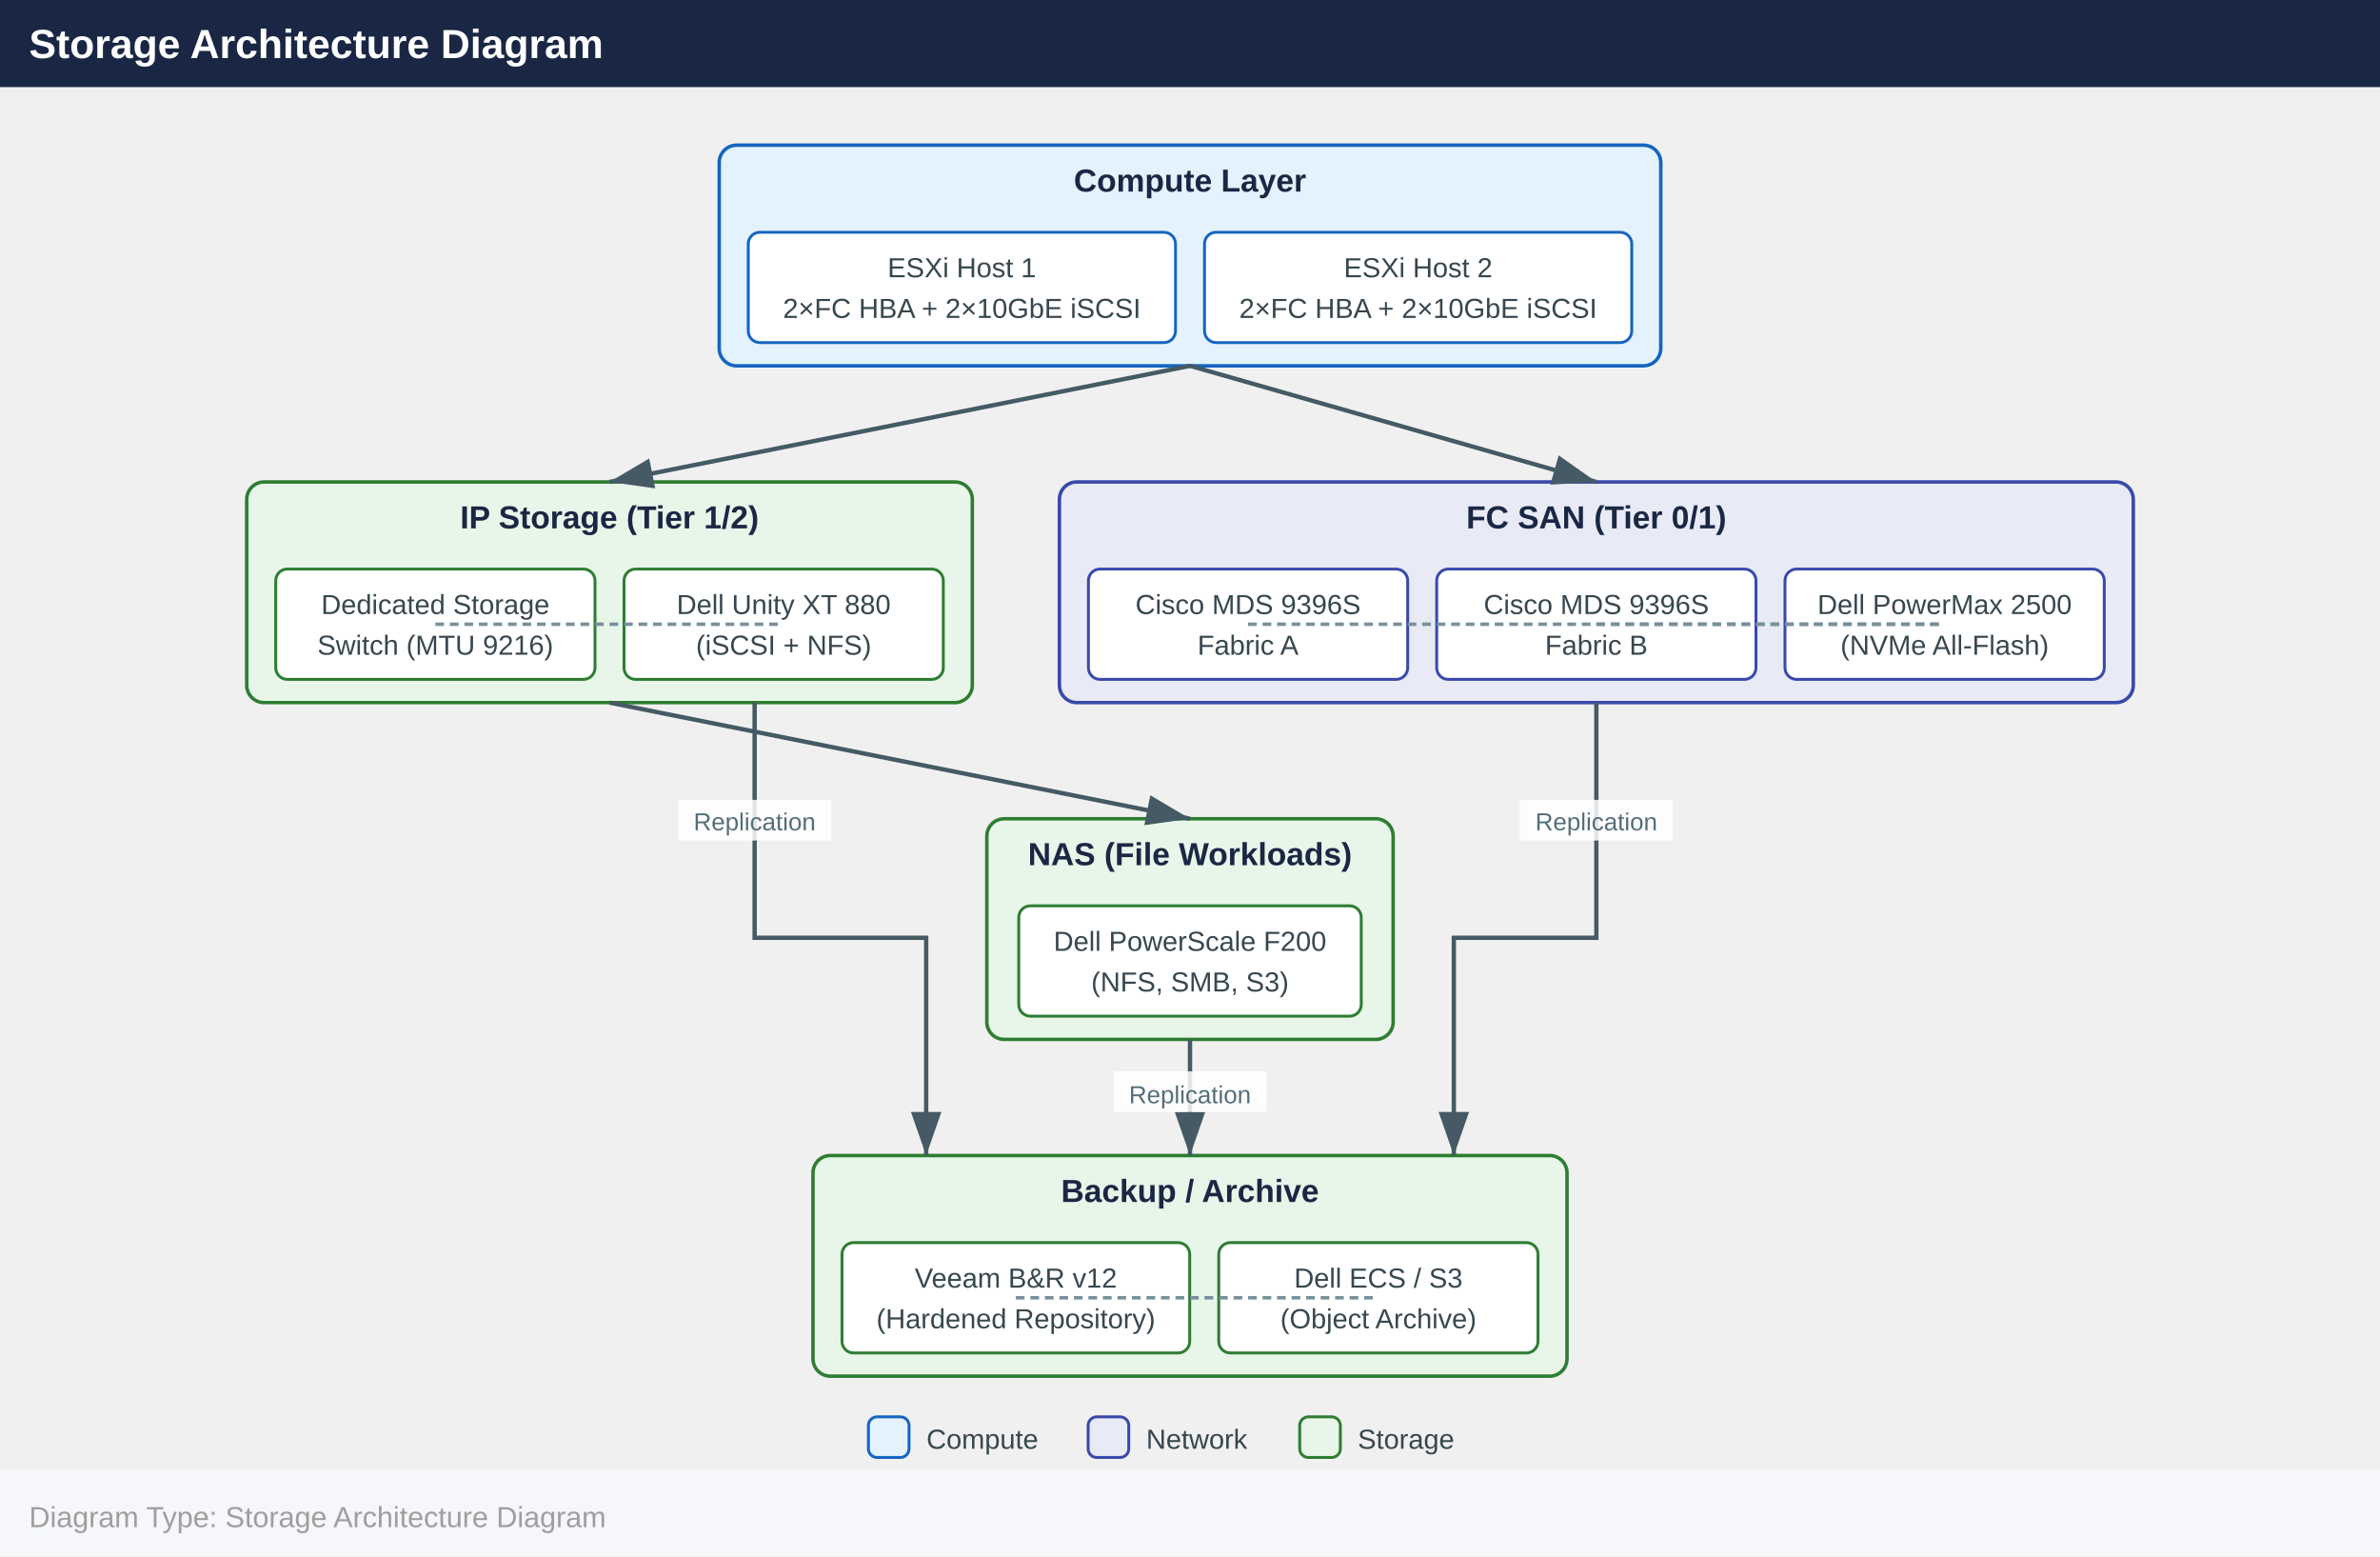
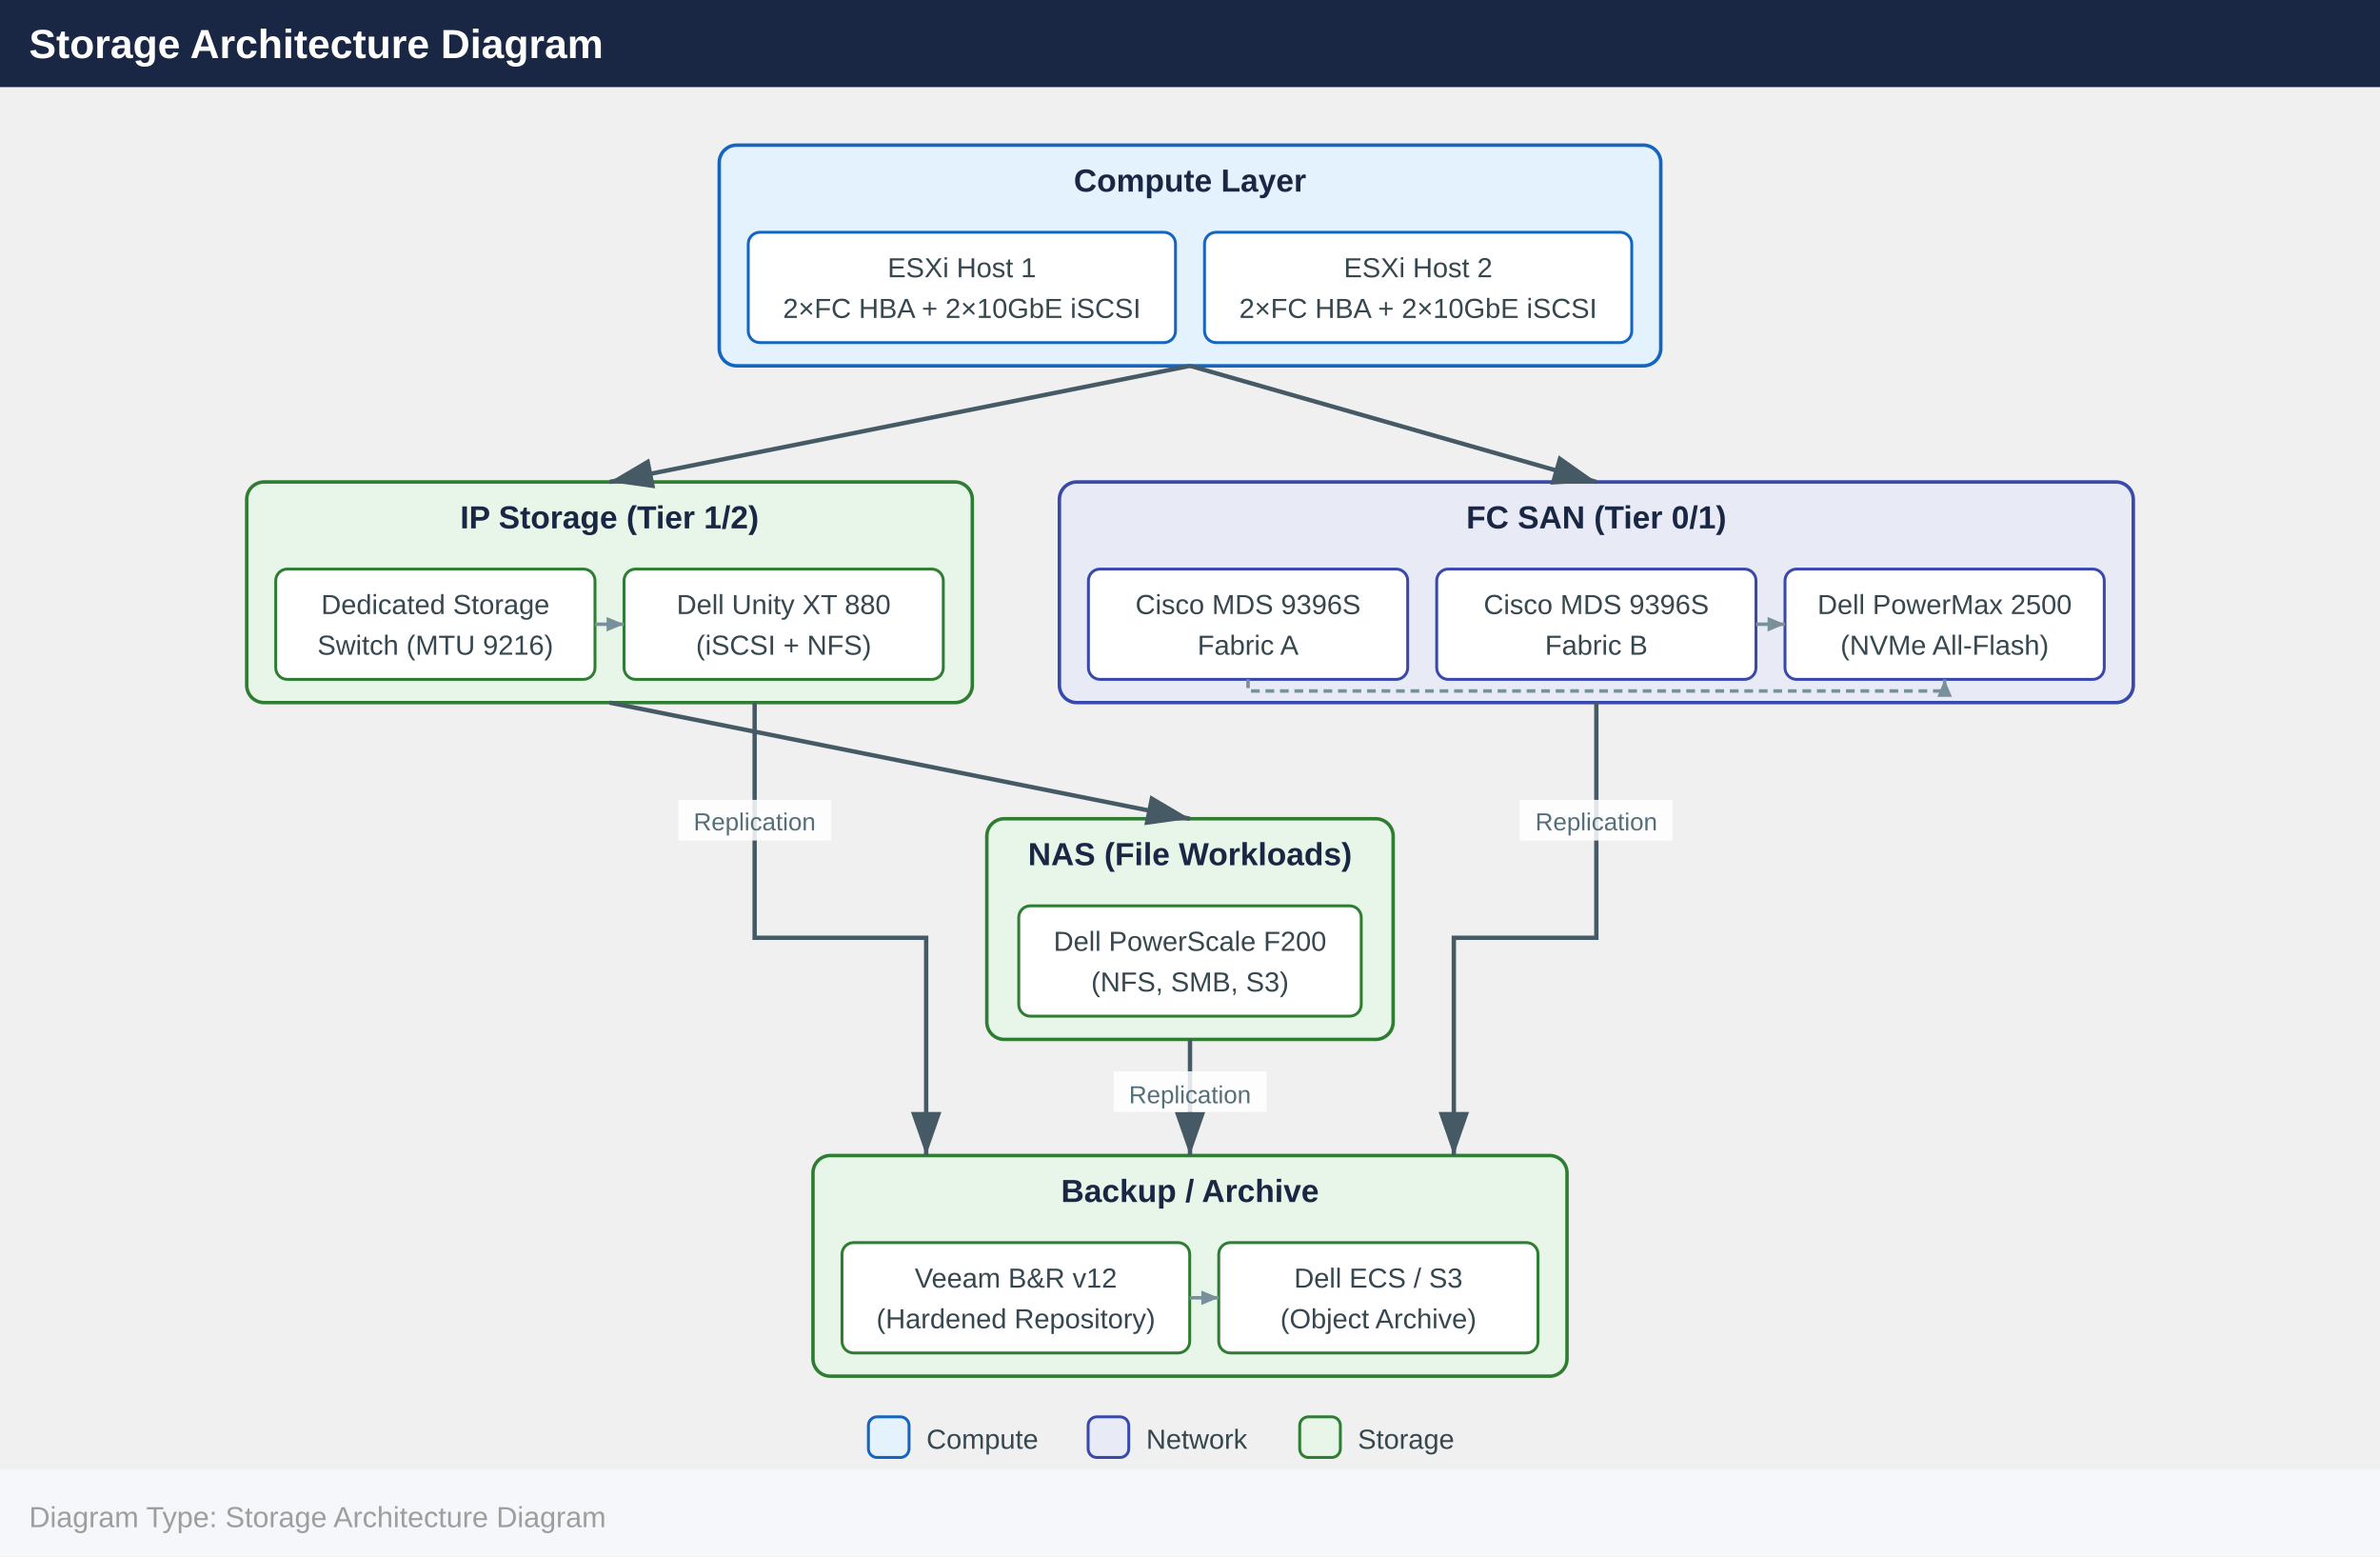
<svg xmlns="http://www.w3.org/2000/svg" width="820" height="536" viewBox="0 0 820 536">
  <defs>
+     <marker id="arrowsm" markerWidth="6" markerHeight="5" refX="6" refY="2.5" orient="auto" markerUnits="userSpaceOnUse">
+       <polygon points="0 0, 6 2.5, 0 5" fill="#78909c" />
+     </marker>
    <marker id="arrowhead" markerWidth="10" markerHeight="7" refX="10" refY="3.5" orient="auto">
      <polygon points="0 0, 10 3.5, 0 7" fill="#455a64" />
    </marker>
  </defs>
  <rect x="0" y="0" width="820" height="30" fill="#1a2744" />
  <text x="10" y="20" font-family="Arial,Helvetica,sans-serif" font-size="14" font-weight="bold" fill="#ffffff">Storage Architecture Diagram</text>
  <rect x="247.8" y="50.0" width="324.4" height="76.0" rx="6" fill="#e3f2fd" stroke="#1565c0" stroke-width="1.2" />
  <text x="410.0" y="66.0" text-anchor="middle" font-family="Arial,Helvetica,sans-serif" font-size="11" font-weight="700" fill="#1a2744">Compute Layer</text>
  <rect x="257.8" y="80.0" width="147.2" height="38.0" rx="4" fill="#ffffff" stroke="#1565c0" stroke-width="1" />
  <text x="331.4" y="95.5" text-anchor="middle" font-family="Arial,Helvetica,sans-serif" font-size="9.5" fill="#37474f">ESXi Host 1</text>
  <text x="331.4" y="109.5" text-anchor="middle" font-family="Arial,Helvetica,sans-serif" font-size="9.5" fill="#37474f">2×FC HBA + 2×10GbE iSCSI</text>
  <rect x="415.0" y="80.0" width="147.2" height="38.0" rx="4" fill="#ffffff" stroke="#1565c0" stroke-width="1" />
  <text x="488.6" y="95.5" text-anchor="middle" font-family="Arial,Helvetica,sans-serif" font-size="9.5" fill="#37474f">ESXi Host 2</text>
  <text x="488.6" y="109.5" text-anchor="middle" font-family="Arial,Helvetica,sans-serif" font-size="9.5" fill="#37474f">2×FC HBA + 2×10GbE iSCSI</text>
  <rect x="85.0" y="166.0" width="250.0" height="76.0" rx="6" fill="#e8f5e9" stroke="#2e7d32" stroke-width="1.2" />
  <text x="210.0" y="182.0" text-anchor="middle" font-family="Arial,Helvetica,sans-serif" font-size="11" font-weight="700" fill="#1a2744">IP Storage (Tier 1/2)</text>
  <rect x="95.0" y="196.0" width="110.0" height="38.0" rx="4" fill="#ffffff" stroke="#2e7d32" stroke-width="1" />
  <text x="150.0" y="211.5" text-anchor="middle" font-family="Arial,Helvetica,sans-serif" font-size="9.5" fill="#37474f">Dedicated Storage</text>
  <text x="150.0" y="225.5" text-anchor="middle" font-family="Arial,Helvetica,sans-serif" font-size="9.5" fill="#37474f">Switch (MTU 9216)</text>
  <rect x="215.0" y="196.0" width="110.0" height="38.0" rx="4" fill="#ffffff" stroke="#2e7d32" stroke-width="1" />
  <text x="270.0" y="211.5" text-anchor="middle" font-family="Arial,Helvetica,sans-serif" font-size="9.5" fill="#37474f">Dell Unity XT 880</text>
  <text x="270.0" y="225.5" text-anchor="middle" font-family="Arial,Helvetica,sans-serif" font-size="9.5" fill="#37474f">(iSCSI + NFS)</text>
  <rect x="365.0" y="166.0" width="370.0" height="76.0" rx="6" fill="#e8eaf6" stroke="#3949ab" stroke-width="1.2" />
  <text x="550.0" y="182.0" text-anchor="middle" font-family="Arial,Helvetica,sans-serif" font-size="11" font-weight="700" fill="#1a2744">FC SAN (Tier 0/1)</text>
  <rect x="375.0" y="196.0" width="110.0" height="38.0" rx="4" fill="#ffffff" stroke="#3949ab" stroke-width="1" />
  <text x="430.0" y="211.5" text-anchor="middle" font-family="Arial,Helvetica,sans-serif" font-size="9.5" fill="#37474f">Cisco MDS 9396S</text>
  <text x="430.0" y="225.5" text-anchor="middle" font-family="Arial,Helvetica,sans-serif" font-size="9.5" fill="#37474f">Fabric A</text>
  <rect x="495.0" y="196.0" width="110.0" height="38.0" rx="4" fill="#ffffff" stroke="#3949ab" stroke-width="1" />
  <text x="550.0" y="211.5" text-anchor="middle" font-family="Arial,Helvetica,sans-serif" font-size="9.5" fill="#37474f">Cisco MDS 9396S</text>
  <text x="550.0" y="225.5" text-anchor="middle" font-family="Arial,Helvetica,sans-serif" font-size="9.5" fill="#37474f">Fabric B</text>
  <rect x="615.0" y="196.0" width="110.0" height="38.0" rx="4" fill="#ffffff" stroke="#3949ab" stroke-width="1" />
  <text x="670.0" y="211.5" text-anchor="middle" font-family="Arial,Helvetica,sans-serif" font-size="9.5" fill="#37474f">Dell PowerMax 2500</text>
  <text x="670.0" y="225.5" text-anchor="middle" font-family="Arial,Helvetica,sans-serif" font-size="9.5" fill="#37474f">(NVMe All-Flash)</text>
  <rect x="340.0" y="282.0" width="140.0" height="76.0" rx="6" fill="#e8f5e9" stroke="#2e7d32" stroke-width="1.2" />
  <text x="410.0" y="298.0" text-anchor="middle" font-family="Arial,Helvetica,sans-serif" font-size="11" font-weight="700" fill="#1a2744">NAS (File Workloads)</text>
  <rect x="351.0" y="312.0" width="118.0" height="38.0" rx="4" fill="#ffffff" stroke="#2e7d32" stroke-width="1" />
  <text x="410.0" y="327.5" text-anchor="middle" font-family="Arial,Helvetica,sans-serif" font-size="9.5" fill="#37474f">Dell PowerScale F200</text>
  <text x="410.0" y="341.5" text-anchor="middle" font-family="Arial,Helvetica,sans-serif" font-size="9.5" fill="#37474f">(NFS, SMB, S3)</text>
  <rect x="280.1" y="398.0" width="259.8" height="76.0" rx="6" fill="#e8f5e9" stroke="#2e7d32" stroke-width="1.2" />
  <text x="410.0" y="414.0" text-anchor="middle" font-family="Arial,Helvetica,sans-serif" font-size="11" font-weight="700" fill="#1a2744">Backup / Archive</text>
  <rect x="290.1" y="428.0" width="119.8" height="38.0" rx="4" fill="#ffffff" stroke="#2e7d32" stroke-width="1" />
  <text x="350.0" y="443.5" text-anchor="middle" font-family="Arial,Helvetica,sans-serif" font-size="9.5" fill="#37474f">Veeam B&amp;R v12</text>
  <text x="350.0" y="457.5" text-anchor="middle" font-family="Arial,Helvetica,sans-serif" font-size="9.5" fill="#37474f">(Hardened Repository)</text>
  <rect x="419.9" y="428.0" width="110.0" height="38.0" rx="4" fill="#ffffff" stroke="#2e7d32" stroke-width="1" />
  <text x="474.9" y="443.5" text-anchor="middle" font-family="Arial,Helvetica,sans-serif" font-size="9.5" fill="#37474f">Dell ECS / S3</text>
  <text x="474.9" y="457.5" text-anchor="middle" font-family="Arial,Helvetica,sans-serif" font-size="9.5" fill="#37474f">(Object Archive)</text>
  <line x1="410.0" y1="126.0" x2="550.0" y2="166.0" stroke="#455a64" stroke-width="1.5" marker-end="url(#arrowhead)" />
  <line x1="410.0" y1="126.0" x2="210.0" y2="166.0" stroke="#455a64" stroke-width="1.5" marker-end="url(#arrowhead)" />
  <line x1="210.0" y1="242.0" x2="410.0" y2="282.0" stroke="#455a64" stroke-width="1.5" marker-end="url(#arrowhead)" />
  <polyline points="260.0,242.0 260.0,323.0 319.1,323.0 319.1,398.0" fill="none" stroke="#455a64" stroke-width="1.5" marker-end="url(#arrowhead)" />
  <rect x="233.7" y="275.5" width="52.7" height="14" fill="#ffffff" opacity="0.85" />
  <text x="260.0" y="286.0" text-anchor="middle" font-family="Arial,Helvetica,sans-serif" font-size="8.5" fill="#546e7a">Replication</text>
  <polyline points="550.0,242.0 550.0,323.0 500.9,323.0 500.9,398.0" fill="none" stroke="#455a64" stroke-width="1.5" marker-end="url(#arrowhead)" />
  <rect x="523.6" y="275.5" width="52.7" height="14" fill="#ffffff" opacity="0.85" />
  <text x="550.0" y="286.0" text-anchor="middle" font-family="Arial,Helvetica,sans-serif" font-size="8.5" fill="#546e7a">Replication</text>
  <line x1="410.0" y1="358.0" x2="410.0" y2="398.0" stroke="#455a64" stroke-width="1.5" marker-end="url(#arrowhead)" />
  <rect x="383.7" y="369.0" width="52.7" height="14" fill="#ffffff" opacity="0.85" />
  <text x="410.0" y="380.0" text-anchor="middle" font-family="Arial,Helvetica,sans-serif" font-size="8.5" fill="#546e7a">Replication</text>
-   <line x1="430.0" y1="215.0" x2="670.0" y2="215.0" stroke="#78909c" stroke-width="1.2" stroke-dasharray="3,2" />
-   <line x1="550.0" y1="215.0" x2="670.0" y2="215.0" stroke="#78909c" stroke-width="1.2" stroke-dasharray="3,2" />
-   <line x1="150.0" y1="215.0" x2="270.0" y2="215.0" stroke="#78909c" stroke-width="1.2" stroke-dasharray="3,2" />
-   <line x1="350.0" y1="447.0" x2="474.9" y2="447.0" stroke="#78909c" stroke-width="1.2" stroke-dasharray="3,2" />
+   <polyline points="430.0,234.0 430.0,238.0 670.0,238.0 670.0,234.0" fill="none" stroke="#78909c" stroke-width="1.2" stroke-dasharray="3,2" marker-end="url(#arrowsm)" />
+   <line x1="605.0" y1="215.0" x2="615.0" y2="215.0" stroke="#78909c" stroke-width="1.2" marker-end="url(#arrowsm)" />
+   <line x1="205.0" y1="215.0" x2="215.0" y2="215.0" stroke="#78909c" stroke-width="1.2" marker-end="url(#arrowsm)" />
+   <line x1="409.9" y1="447.0" x2="419.9" y2="447.0" stroke="#78909c" stroke-width="1.2" marker-end="url(#arrowsm)" />
  <rect x="299.2" y="488.0" width="14" height="14" rx="3" fill="#e3f2fd" stroke="#1565c0" stroke-width="1" />
  <text x="319.2" y="499.0" font-family="Arial,Helvetica,sans-serif" font-size="9.5" fill="#37474f">Compute</text>
  <rect x="374.9" y="488.0" width="14" height="14" rx="3" fill="#e8eaf6" stroke="#3949ab" stroke-width="1" />
  <text x="394.9" y="499.0" font-family="Arial,Helvetica,sans-serif" font-size="9.5" fill="#37474f">Network</text>
  <rect x="447.8" y="488.0" width="14" height="14" rx="3" fill="#e8f5e9" stroke="#2e7d32" stroke-width="1" />
  <text x="467.8" y="499.0" font-family="Arial,Helvetica,sans-serif" font-size="9.5" fill="#37474f">Storage</text>
  <rect x="0" y="506.0" width="820" height="30" fill="#f5f7fa" />
  <text x="10" y="526.0" font-family="Arial,Helvetica,sans-serif" font-size="10" fill="#9e9e9e">Diagram Type: Storage Architecture Diagram</text>
</svg>
